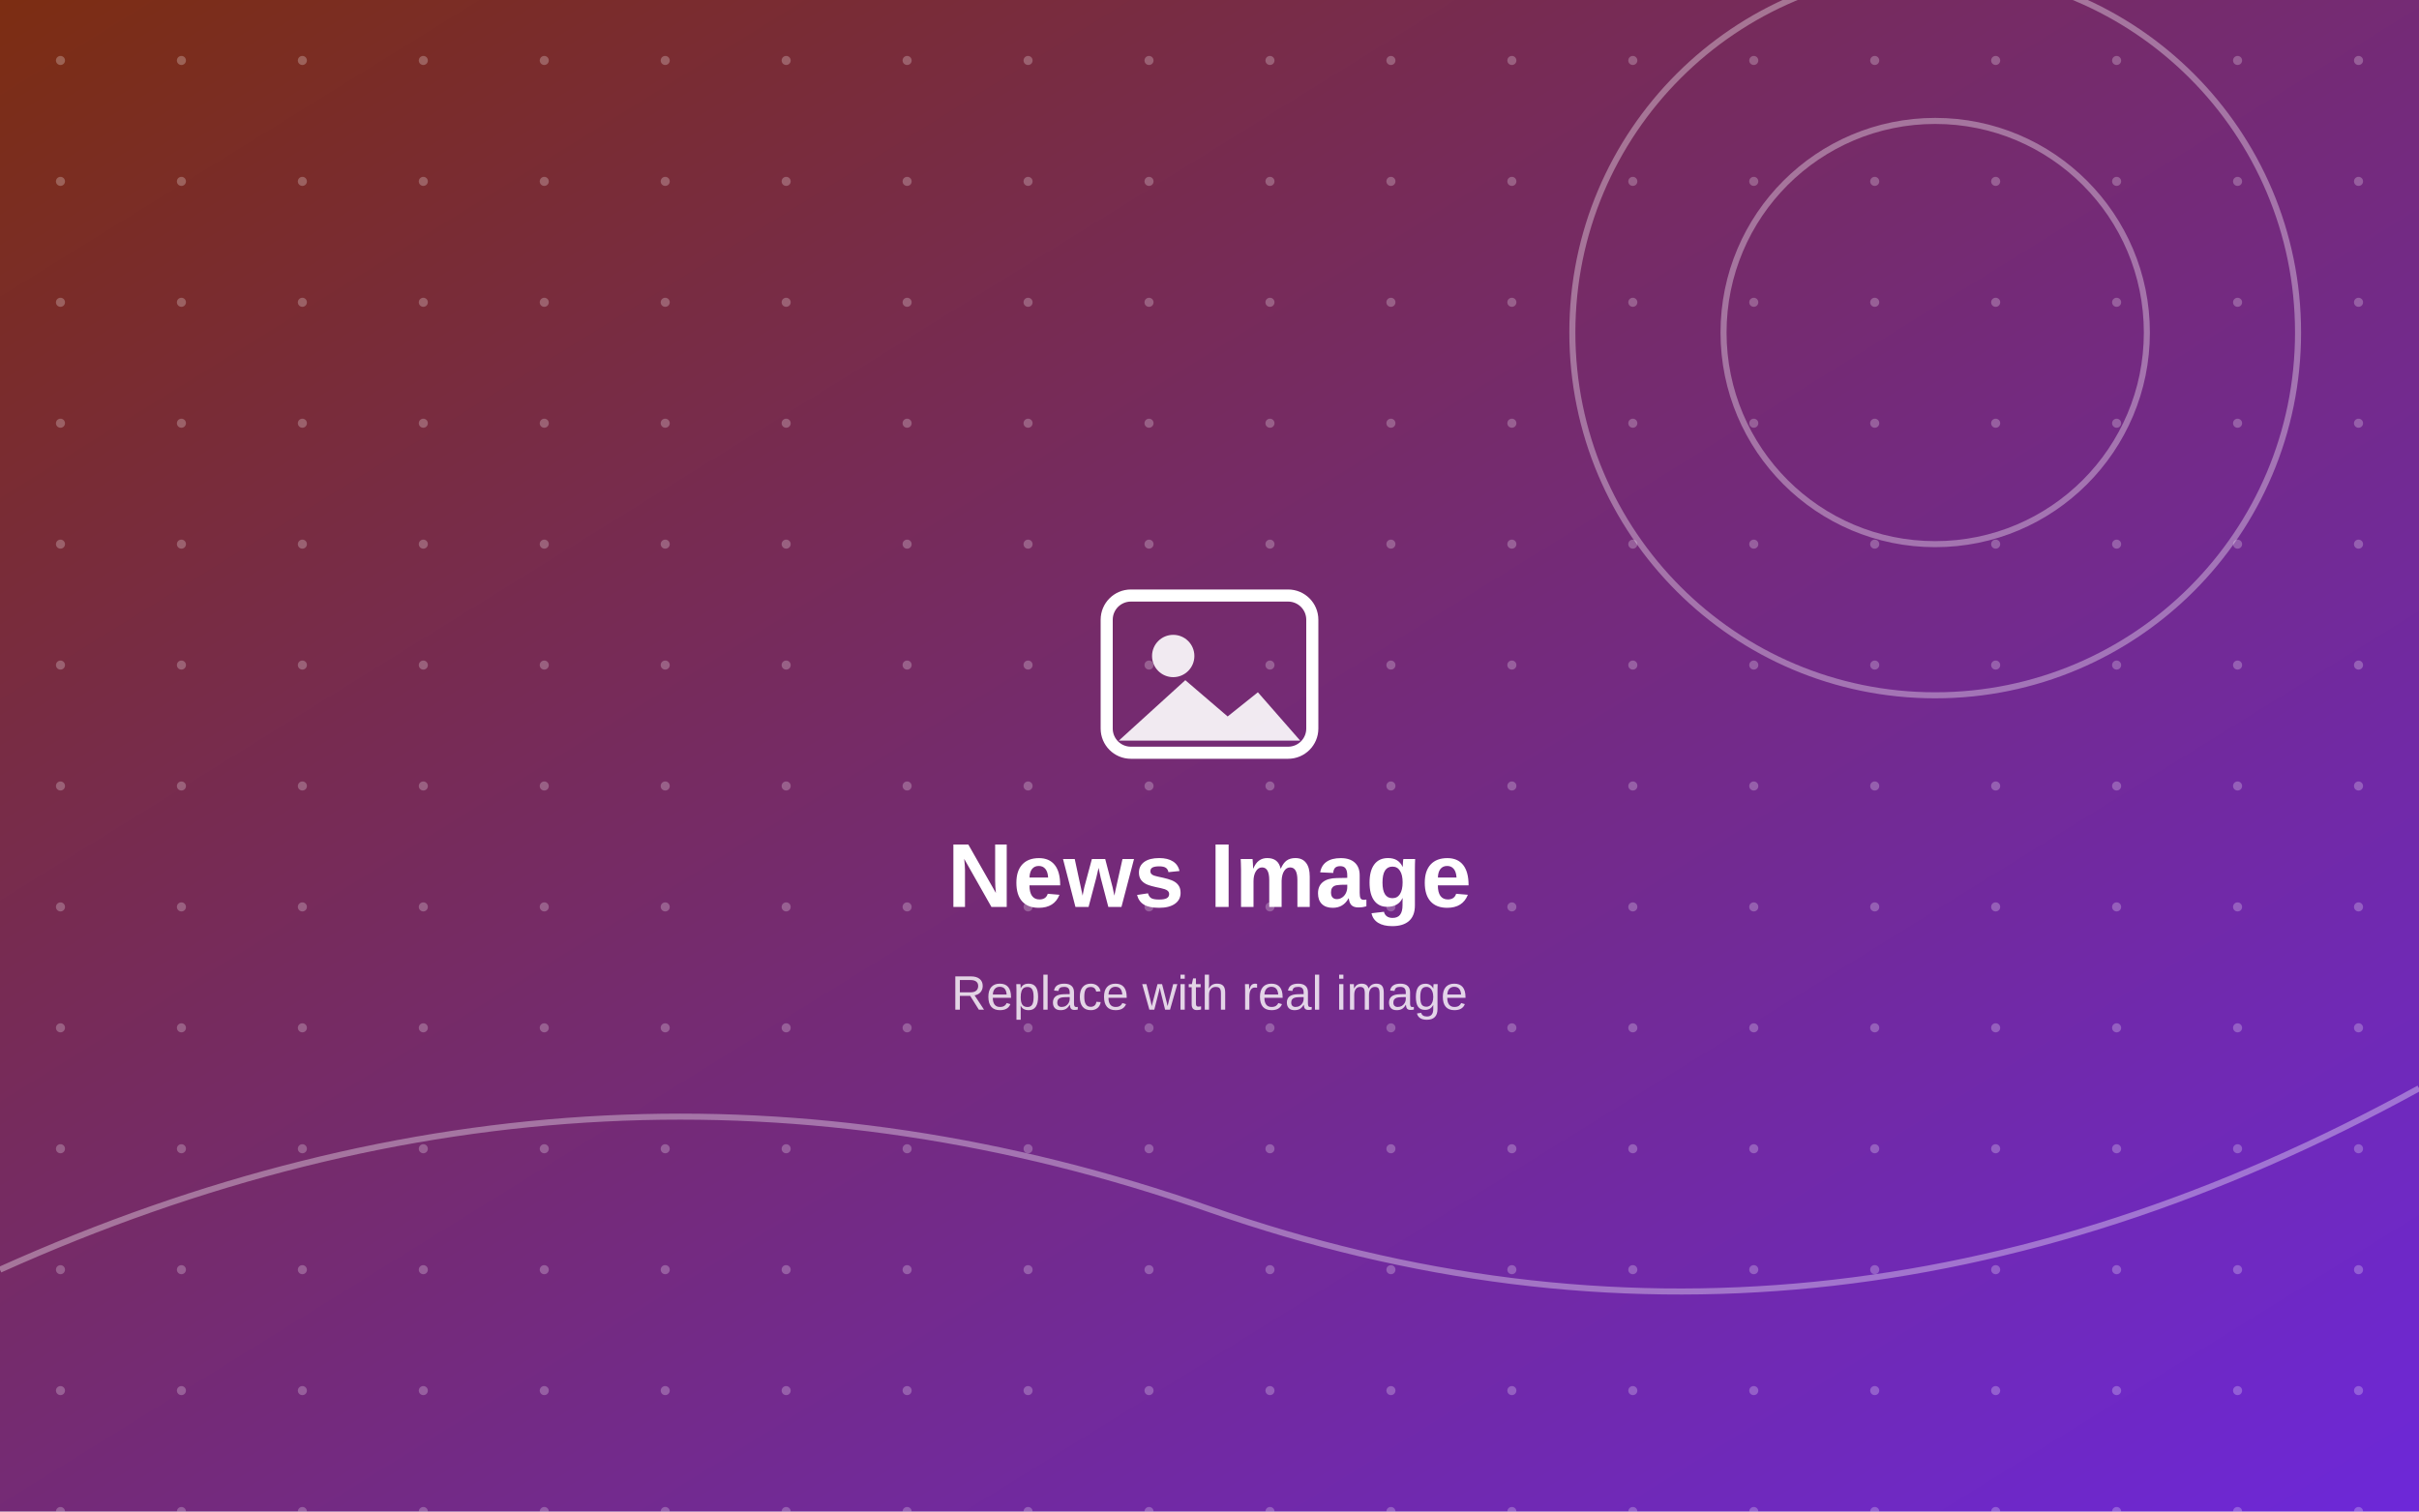
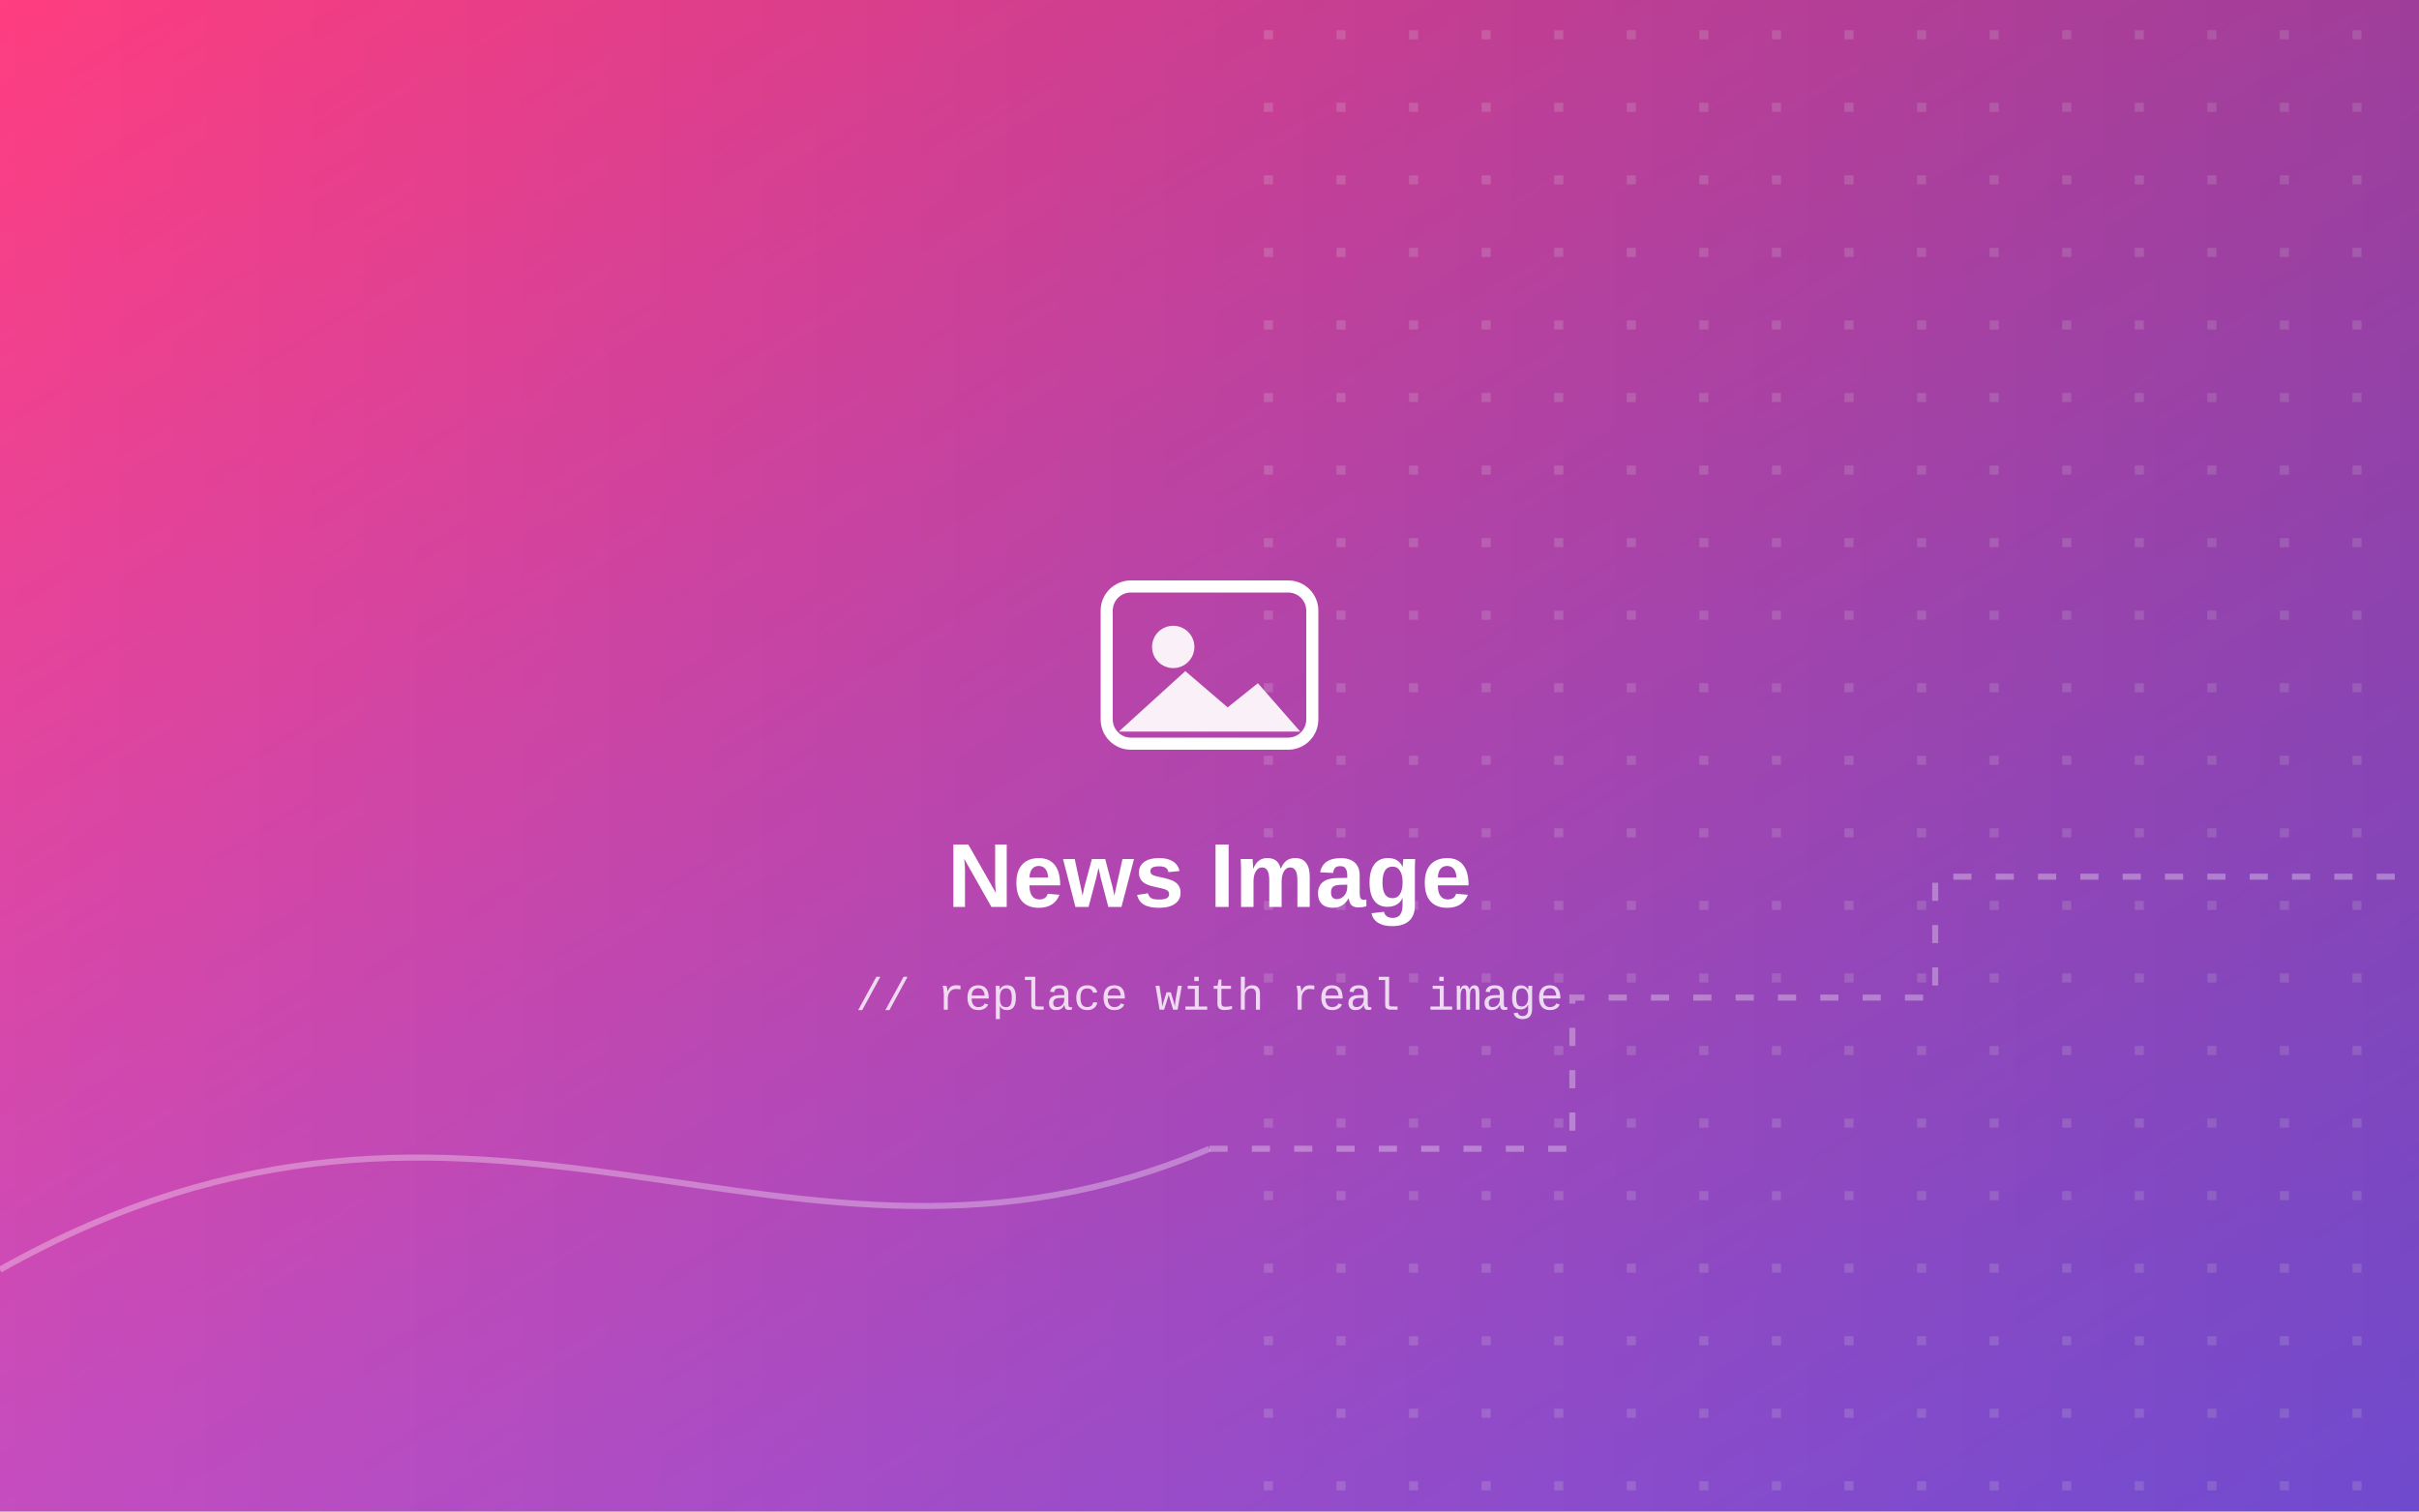
<svg xmlns="http://www.w3.org/2000/svg" viewBox="0 0 800 500" preserveAspectRatio="xMidYMid slice">
  <defs>
    <linearGradient id="g" x1="0" y1="0" x2="1" y2="1">
-       <stop offset="0" stop-color="#7c2d12" />
-       <stop offset="1" stop-color="#6d28d9" />
+       <stop offset="0" stop-color="#ff3d7f" />
+       <stop offset="1" stop-color="#8a5cff" />
    </linearGradient>
-     <pattern id="p" width="40" height="40" patternUnits="userSpaceOnUse">
-       <circle cx="20" cy="20" r="1.5" fill="#fff" opacity=".25" />
+     <pattern id="p" width="24" height="24" patternUnits="userSpaceOnUse">
+       <rect x="10" y="10" width="3" height="3" fill="#fff" opacity=".18" />
    </pattern>
+     <linearGradient id="f" x1="0" y1="0" x2="1" y2="0">
+       <stop offset="0" stop-color="#000" stop-opacity="0" />
+       <stop offset="1" stop-color="#000" stop-opacity=".55" />
+     </linearGradient>
  </defs>
  <rect width="800" height="500" fill="url(#g)" />
-   <rect width="800" height="500" fill="url(#p)" />
-   <g fill="none" stroke="#fff" stroke-opacity=".35" stroke-width="2">
-     <circle cx="640" cy="110" r="70" />
-     <circle cx="640" cy="110" r="120" />
-     <path d="M0 420 Q200 330 400 400 T800 360" />
+   <rect x="400" width="400" height="500" fill="url(#p)" />
+   <rect width="800" height="500" fill="url(#f)" opacity=".35" />
+   <g fill="none" stroke="#fff" stroke-opacity=".32" stroke-width="2">
+     <path d="M0 420 C 160 330, 260 440, 400 380" />
+     <path d="M400 380 H 520 V 330 H 640 V 290 H 800" stroke-dasharray="6 8" />
  </g>
-   <g transform="translate(400 225)" fill="#fff" fill-opacity=".9">
+   <g transform="translate(400 222)" fill="#fff" fill-opacity=".92">
    <rect x="-34" y="-28" width="68" height="52" rx="8" fill="none" stroke="#fff" stroke-width="4" />
    <circle cx="-12" cy="-8" r="7" />
    <path d="M-30 20 L-8 0 L6 12 L16 4 L30 20 Z" />
  </g>
  <text x="400" y="300" text-anchor="middle" font-family="Arial, sans-serif" font-size="30" font-weight="700" fill="#fff">News Image</text>
-   <text x="400" y="334" text-anchor="middle" font-family="Arial, sans-serif" font-size="16" fill="#fff" fill-opacity=".8">Replace with real image</text>
+   <text x="400" y="334" text-anchor="middle" font-family="Courier New, monospace" font-size="15" fill="#fff" fill-opacity=".8">// replace with real image</text>
</svg>
